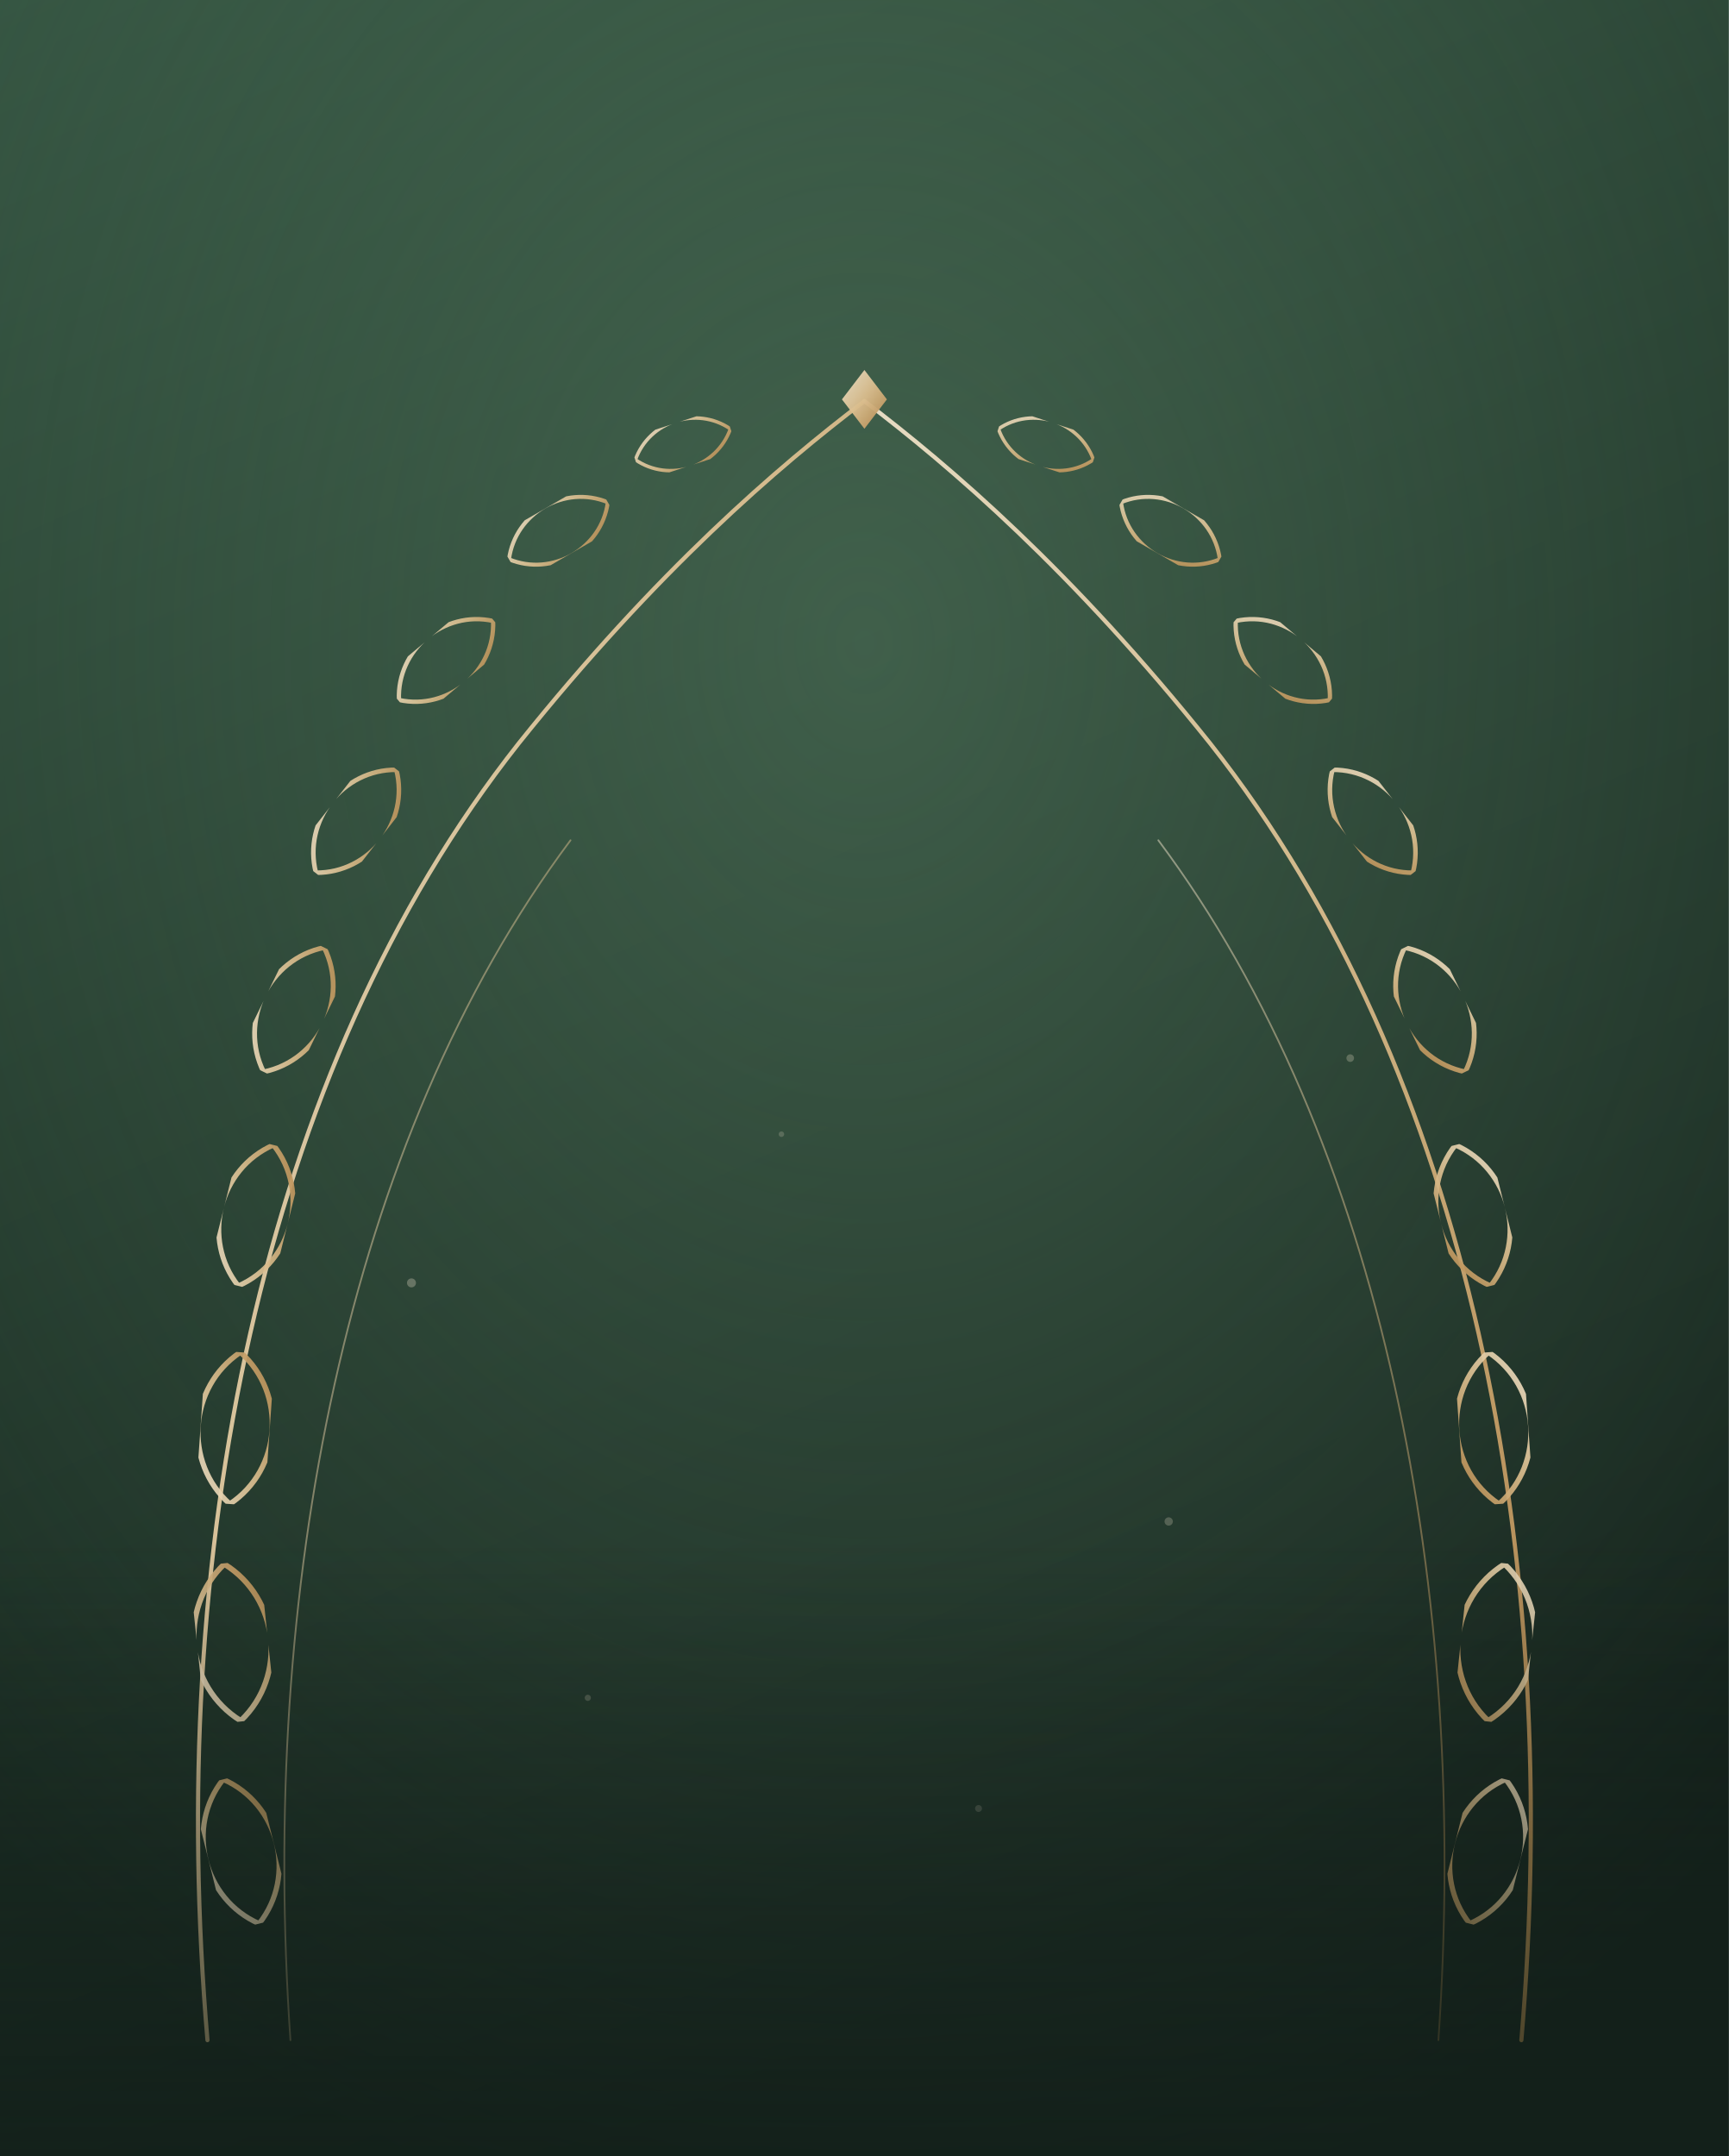
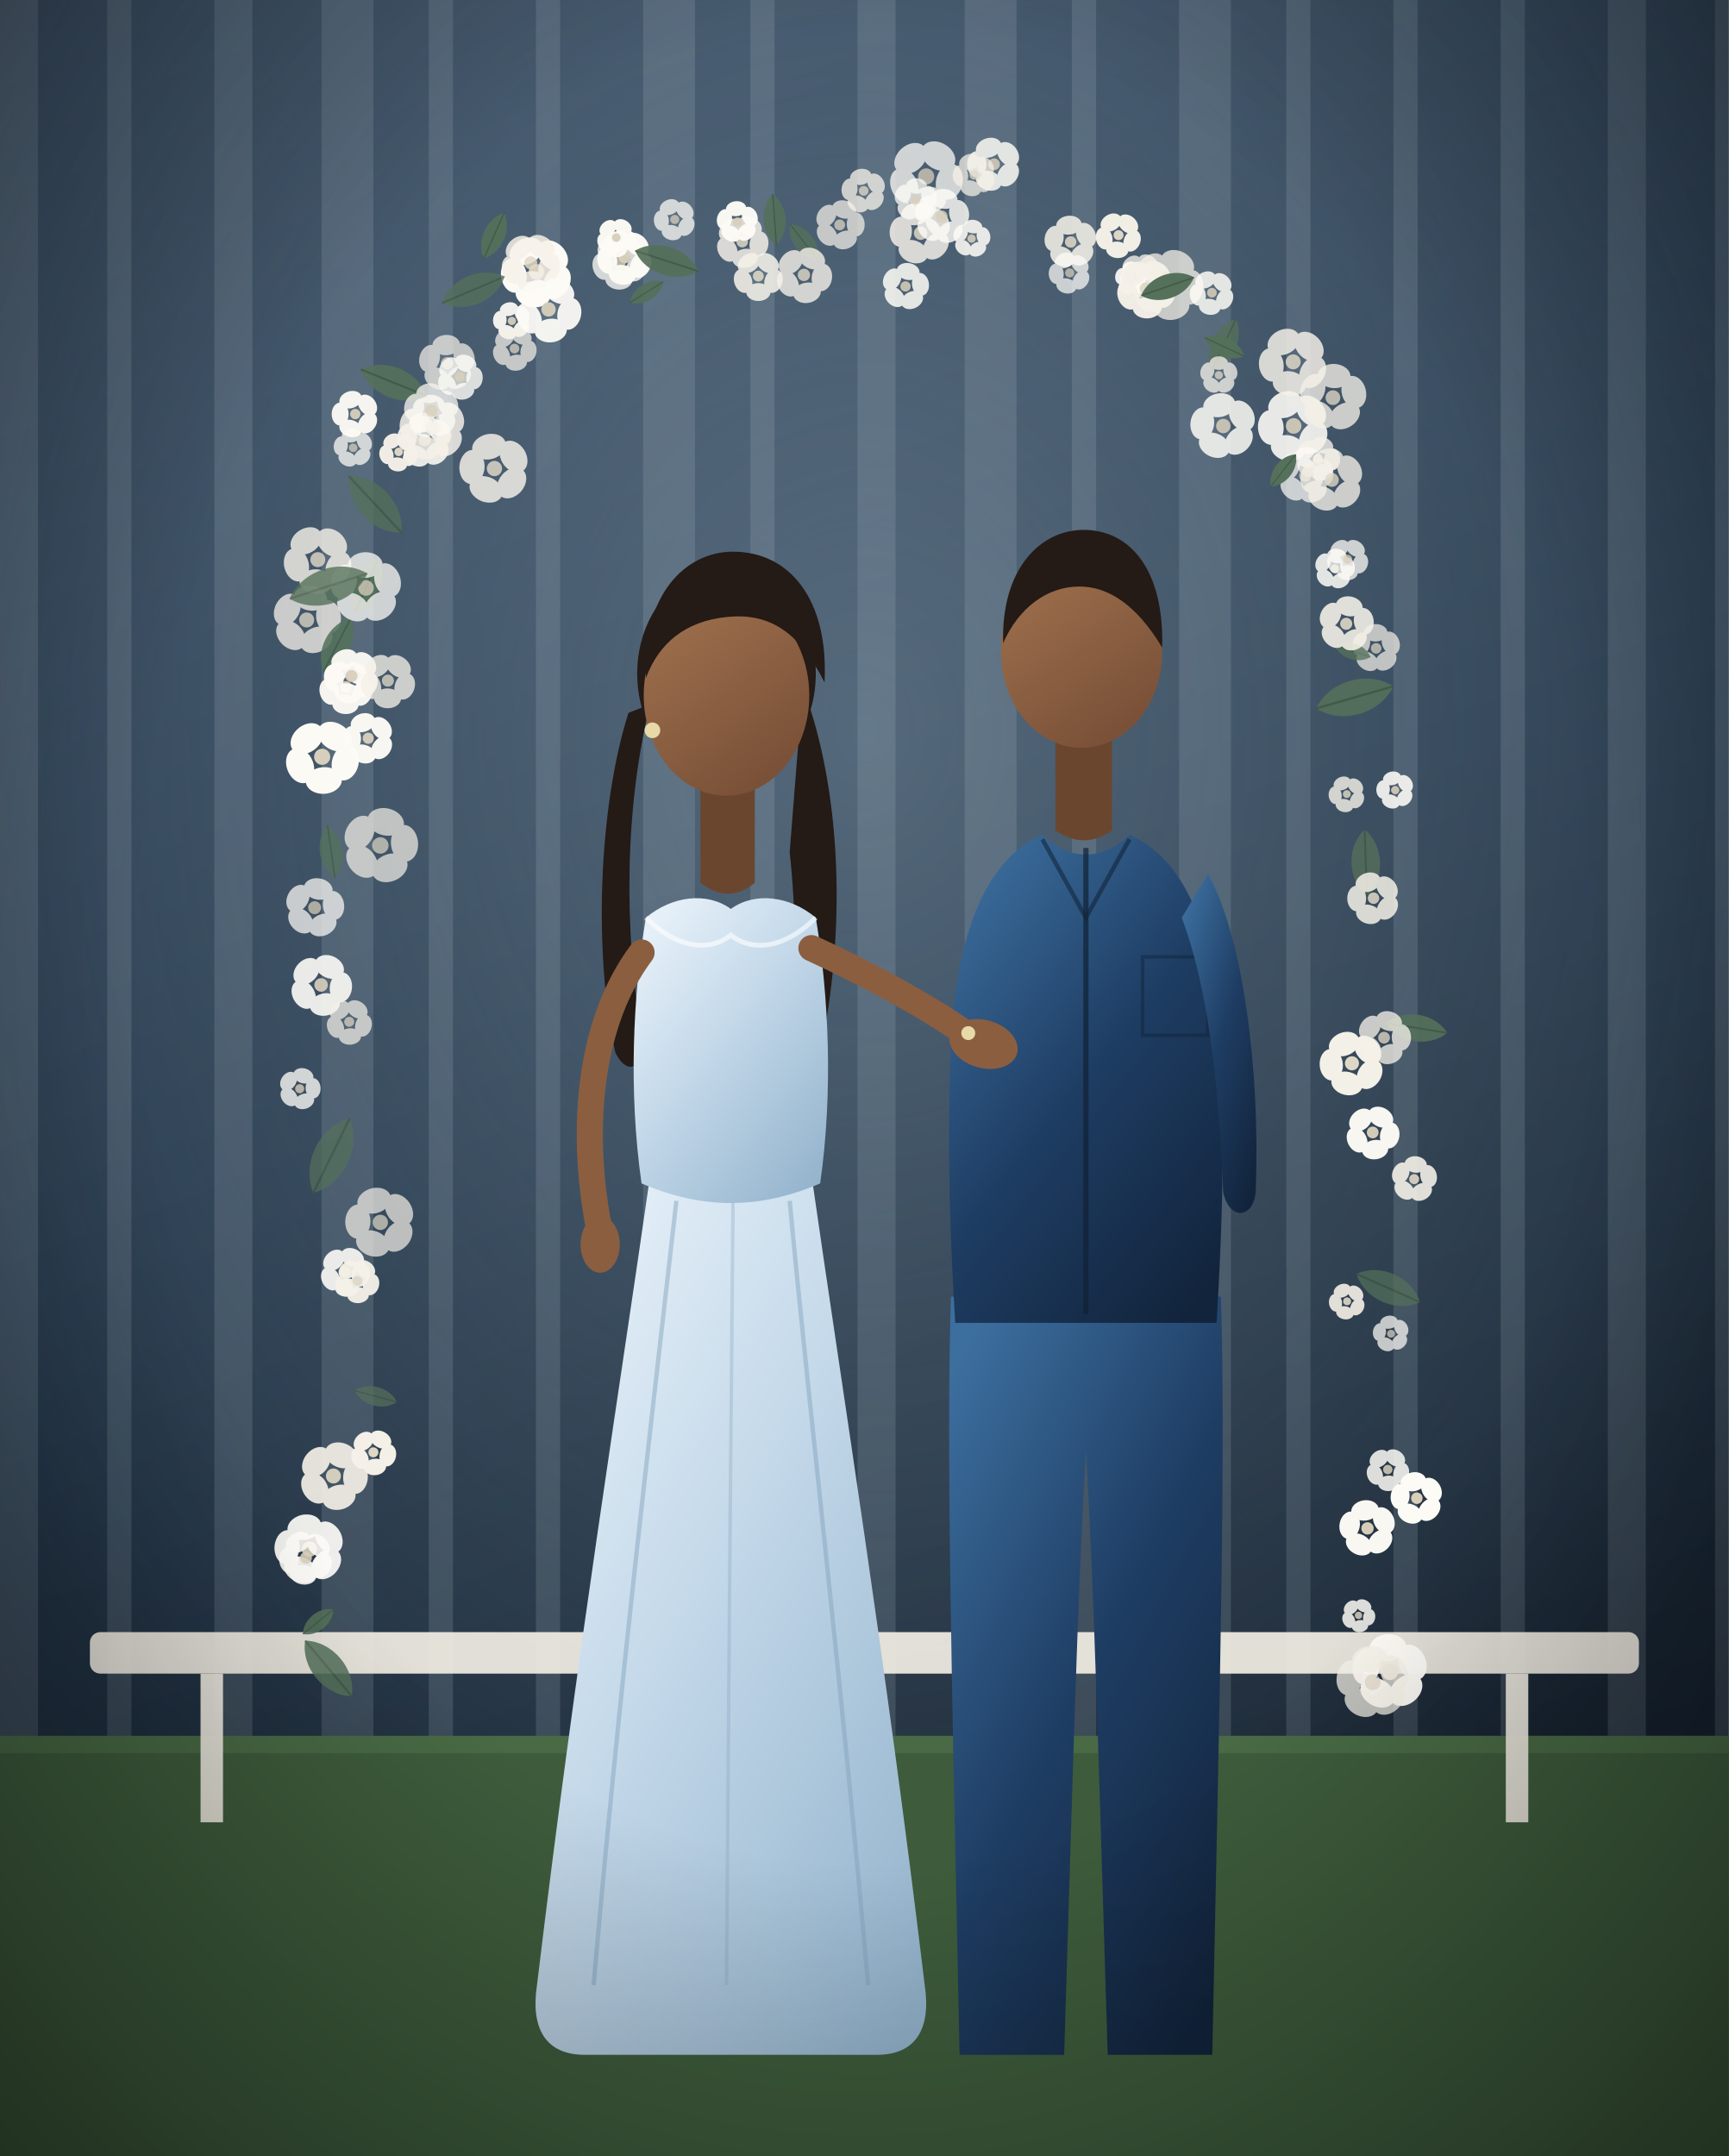
- <svg xmlns="http://www.w3.org/2000/svg" viewBox="0 0 1000 1247" width="1000" height="1247" role="img" aria-label="Arco de folhagem dourada sobre fundo verde-floresta">
+ <svg xmlns="http://www.w3.org/2000/svg" viewBox="0 0 1000 1247" width="1000" height="1247" role="img" aria-label="Ilustracao de um casal de noivos diante de um arco de flores brancas">
  <defs>
-     <linearGradient id="fundo" x1="0" y1="0" x2="0.35" y2="1">
-       <stop offset="0" stop-color="#31503E" />
-       <stop offset="0.45" stop-color="#22392C" />
-       <stop offset="1" stop-color="#13201A" />
-     </linearGradient>
-     <radialGradient id="brilho" cx="0.5" cy="0.3" r="0.75">
-       <stop offset="0" stop-color="#5D8468" stop-opacity="0.5" />
-       <stop offset="1" stop-color="#5D8468" stop-opacity="0" />
+     <linearGradient id="fundo" x1="0" y1="0" x2="0.3" y2="1">
+       <stop offset="0" stop-color="#3A4E63" />
+       <stop offset="0.55" stop-color="#25384B" />
+       <stop offset="1" stop-color="#16222F" />
+     </linearGradient>
+     <linearGradient id="gvestido" x1="0.1" y1="0" x2="0.9" y2="1">
+       <stop offset="0" stop-color="#EAF3FA" />
+       <stop offset="0.45" stop-color="#C3D8E9" />
+       <stop offset="1" stop-color="#93B3CC" />
+     </linearGradient>
+     <linearGradient id="gfato" x1="0.15" y1="0" x2="0.85" y2="1">
+       <stop offset="0" stop-color="#3C6E9E" />
+       <stop offset="0.5" stop-color="#1E3D63" />
+       <stop offset="1" stop-color="#12243C" />
+     </linearGradient>
+     <linearGradient id="gpele" x1="0" y1="0" x2="0.6" y2="1">
+       <stop offset="0" stop-color="#A2734F" />
+       <stop offset="1" stop-color="#7A5138" />
+     </linearGradient>
+     <radialGradient id="luz" cx="0.5" cy="0.34" r="0.62">
+       <stop offset="0" stop-color="#A9C0D0" stop-opacity="0.34" />
+       <stop offset="1" stop-color="#A9C0D0" stop-opacity="0" />
    </radialGradient>
-     <linearGradient id="ouro" x1="0" y1="0" x2="1" y2="1">
-       <stop offset="0" stop-color="#EFE3CB" />
-       <stop offset="0.5" stop-color="#D9BC8C" />
-       <stop offset="1" stop-color="#B4864A" />
-     </linearGradient>
-     <symbol id="folha" viewBox="0 0 40 18">
-       <path d="M0 9 C 10 -4 30 -4 40 9 C 30 22 10 22 0 9 Z" fill="none" stroke="url(#ouro)" stroke-width="1.4" />
-       <path d="M2 9 H 38" stroke="url(#ouro)" stroke-width="0.8" opacity="0.7" />
+     <radialGradient id="vinheta" cx="0.5" cy="0.44" r="0.78">
+       <stop offset="0.54" stop-color="#000" stop-opacity="0" />
+       <stop offset="1" stop-color="#000" stop-opacity="0.5" />
+     </radialGradient>
+     <symbol id="fl" viewBox="-20 -20 40 40" overflow="visible">
+       <g fill="#F5F1E8">
+         <ellipse cx="0.0" cy="-10.0" rx="7.6" ry="5.6" transform="rotate(0 0.0 -10.0)" />
+         <ellipse cx="9.5" cy="-3.1" rx="7.6" ry="5.6" transform="rotate(72 9.5 -3.1)" />
+         <ellipse cx="5.9" cy="8.1" rx="7.6" ry="5.6" transform="rotate(144 5.9 8.1)" />
+         <ellipse cx="-5.9" cy="8.1" rx="7.6" ry="5.6" transform="rotate(216 -5.9 8.1)" />
+         <ellipse cx="-9.5" cy="-3.1" rx="7.6" ry="5.6" transform="rotate(288 -9.5 -3.1)" />
+       </g>
+       <circle r="3.4" fill="#E0D8C6" />
+     </symbol>
+     <symbol id="fl2" viewBox="-20 -20 40 40" overflow="visible">
+       <g fill="#FDFBF6">
+         <ellipse cx="0.0" cy="-10.0" rx="7.6" ry="5.6" transform="rotate(0 0.0 -10.0)" />
+         <ellipse cx="9.5" cy="-3.1" rx="7.6" ry="5.6" transform="rotate(72 9.5 -3.1)" />
+         <ellipse cx="5.9" cy="8.1" rx="7.6" ry="5.6" transform="rotate(144 5.9 8.1)" />
+         <ellipse cx="-5.9" cy="8.1" rx="7.6" ry="5.6" transform="rotate(216 -5.9 8.1)" />
+         <ellipse cx="-9.5" cy="-3.1" rx="7.6" ry="5.6" transform="rotate(288 -9.5 -3.1)" />
+       </g>
+       <circle r="3.4" fill="#D8CFBB" />
+     </symbol>
+     <symbol id="fo" viewBox="-16 -8 32 16" overflow="visible">
+       <path d="M-14 0 C -7 -8 7 -8 14 0 C 7 8 -7 8 -14 0 Z" fill="#54705A" />
+       <path d="M-14 0 H 14" stroke="#31462F" stroke-width="0.8" opacity="0.5" />
    </symbol>
  </defs>
  <rect width="1000" height="1247" fill="url(#fundo)" />
-   <rect width="1000" height="1247" fill="url(#brilho)" />
-   <g fill="none" stroke="url(#ouro)" stroke-linecap="round">
-     <path d="M120 1180 C 96 900 150 620 300 430 C 380 330 450 270 500 232" stroke-width="2.4" opacity="0.95" />
-     <path d="M880 1180 C 904 900 850 620 700 430 C 620 330 550 270 500 232" stroke-width="2.4" opacity="0.95" />
-     <path d="M168 1180 C 150 920 200 660 330 486" stroke-width="1" opacity="0.5" />
-     <path d="M832 1180 C 850 920 800 660 670 486" stroke-width="1" opacity="0.5" />
-   </g>
-   <g opacity="0.92">
-     <use href="#folha" x="96" y="1052" width="86" height="39" transform="rotate(-104 139 1071)" />
-     <use href="#folha" x="88" y="930" width="92" height="41" transform="rotate(-96 134 950)" />
-     <use href="#folha" x="92" y="806" width="88" height="40" transform="rotate(-86 136 826)" />
-     <use href="#folha" x="106" y="684" width="84" height="38" transform="rotate(-76 148 703)" />
-     <use href="#folha" x="130" y="566" width="80" height="36" transform="rotate(-64 170 584)" />
-     <use href="#folha" x="168" y="458" width="76" height="34" transform="rotate(-52 206 475)" />
-     <use href="#folha" x="222" y="366" width="72" height="32" transform="rotate(-40 258 382)" />
-     <use href="#folha" x="290" y="292" width="66" height="30" transform="rotate(-30 323 307)" />
-     <use href="#folha" x="366" y="244" width="58" height="26" transform="rotate(-18 395 257)" />
-     <use href="#folha" x="818" y="1052" width="86" height="39" transform="rotate(104 861 1071)" />
-     <use href="#folha" x="820" y="930" width="92" height="41" transform="rotate(96 866 950)" />
-     <use href="#folha" x="820" y="806" width="88" height="40" transform="rotate(86 864 826)" />
-     <use href="#folha" x="810" y="684" width="84" height="38" transform="rotate(76 852 703)" />
-     <use href="#folha" x="790" y="566" width="80" height="36" transform="rotate(64 830 584)" />
-     <use href="#folha" x="756" y="458" width="76" height="34" transform="rotate(52 794 475)" />
-     <use href="#folha" x="706" y="366" width="72" height="32" transform="rotate(40 742 382)" />
-     <use href="#folha" x="644" y="292" width="66" height="30" transform="rotate(30 677 307)" />
-     <use href="#folha" x="576" y="244" width="58" height="26" transform="rotate(18 605 257)" />
-   </g>
-   <path d="M500 214 l 13 17 l -13 17 l -13 -17 z" fill="url(#ouro)" opacity="0.95" />
-   <g fill="#EFE3CB">
-     <circle cx="238" cy="742" r="2.6" opacity="0.30" />
-     <circle cx="781" cy="612" r="2.2" opacity="0.26" />
-     <circle cx="340" cy="982" r="1.8" opacity="0.22" />
-     <circle cx="676" cy="880" r="2.4" opacity="0.24" />
-     <circle cx="452" cy="656" r="1.6" opacity="0.20" />
-     <circle cx="566" cy="1046" r="2.0" opacity="0.20" />
-   </g>
-   <rect y="890" width="1000" height="357" fill="url(#pe)" />
-   <defs>
-     <linearGradient id="pe" x1="0" y1="0" x2="0" y2="1">
-       <stop offset="0" stop-color="#13201A" stop-opacity="0" />
-       <stop offset="1" stop-color="#13201A" stop-opacity="0.75" />
-     </linearGradient>
-   </defs>
+   <g opacity="0.14" fill="#DDE6EE">
+     <rect x="0" y="0" width="22" height="1247" />
+     <rect x="62" y="0" width="14" height="1247" />
+     <rect x="124" y="0" width="22" height="1247" />
+     <rect x="186" y="0" width="30" height="1247" />
+     <rect x="248" y="0" width="14" height="1247" />
+     <rect x="310" y="0" width="14" height="1247" />
+     <rect x="372" y="0" width="30" height="1247" />
+     <rect x="434" y="0" width="14" height="1247" />
+     <rect x="496" y="0" width="22" height="1247" />
+     <rect x="558" y="0" width="30" height="1247" />
+     <rect x="620" y="0" width="14" height="1247" />
+     <rect x="682" y="0" width="30" height="1247" />
+     <rect x="744" y="0" width="14" height="1247" />
+     <rect x="806" y="0" width="14" height="1247" />
+     <rect x="868" y="0" width="14" height="1247" />
+     <rect x="930" y="0" width="22" height="1247" />
+     <rect x="992" y="0" width="22" height="1247" />
+   </g>
+   <rect width="1000" height="1247" fill="url(#luz)" />
+   <rect x="0" y="1004" width="1000" height="243" fill="#3E5C3C" />
+   <rect x="0" y="1004" width="1000" height="10" fill="#4E7049" opacity="0.7" />
+   <g fill="#F2EEE4" opacity="0.92">
+     <rect x="52" y="944" width="896" height="24" rx="6" />
+     <rect x="116" y="968" width="13" height="86" />
+     <rect x="871" y="968" width="13" height="86" />
+   </g>
+   <g>
+     <use href="#fl" x="152" y="333" width="51" height="51" transform="rotate(10 177 358)" opacity="0.76" />
+     <use href="#fo" x="175" y="353" width="40" height="40" transform="rotate(117 195 373)" opacity="0.86" />
+     <use href="#fl" x="158" y="298" width="51" height="51" transform="rotate(328 184 323)" opacity="0.81" />
+     <use href="#fo" x="193" y="318" width="39" height="39" transform="rotate(293 213 338)" opacity="0.86" />
+     <use href="#fo" x="192" y="266" width="51" height="51" transform="rotate(47 217 291)" opacity="0.75" />
+     <use href="#fl2" x="225" y="235" width="41" height="41" transform="rotate(280 245 255)" opacity="0.88" />
+     <use href="#fl" x="225" y="223" width="49" height="49" transform="rotate(62 250 248)" opacity="0.84" />
+     <use href="#fo" x="204" y="198" width="47" height="47" transform="rotate(22 228 222)" opacity="0.90" />
+     <use href="#fl2" x="229" y="218" width="41" height="41" transform="rotate(282 249 238)" opacity="0.73" />
+     <use href="#fl" x="237" y="190" width="42" height="42" transform="rotate(69 259 211)" opacity="0.71" />
+     <use href="#fl2" x="284" y="172" width="28" height="28" transform="rotate(202 297 186)" opacity="0.93" />
+     <use href="#fl2" x="285" y="131" width="53" height="53" transform="rotate(117 311 157)" opacity="0.99" />
+     <use href="#fl" x="285" y="130" width="44" height="44" transform="rotate(249 307 152)" opacity="0.84" />
+     <use href="#fl2" x="337" y="130" width="41" height="41" transform="rotate(183 358 151)" opacity="0.77" />
+     <use href="#fl2" x="341" y="128" width="41" height="41" transform="rotate(332 362 149)" opacity="0.97" />
+     <use href="#fl2" x="375" y="112" width="31" height="31" transform="rotate(49 391 127)" opacity="0.74" />
+     <use href="#fl" x="411" y="120" width="39" height="39" transform="rotate(242 430 140)" opacity="0.83" />
+     <use href="#fl2" x="412" y="113" width="31" height="31" transform="rotate(282 427 129)" opacity="0.97" />
+     <use href="#fo" x="450" y="125" width="30" height="30" transform="rotate(232 465 140)" opacity="0.81" />
+     <use href="#fl" x="483" y="94" width="33" height="33" transform="rotate(348 499 110)" opacity="0.77" />
+     <use href="#fl2" x="508" y="75" width="55" height="55" transform="rotate(319 535 102)" opacity="0.75" />
+     <use href="#fl" x="510" y="111" width="46" height="46" transform="rotate(58 532 134)" opacity="0.83" />
+     <use href="#fl2" x="523" y="104" width="41" height="41" transform="rotate(152 544 125)" opacity="0.81" />
+     <use href="#fl2" x="548" y="124" width="28" height="28" transform="rotate(7 562 138)" opacity="0.87" />
+     <use href="#fl" x="601" y="121" width="39" height="39" transform="rotate(138 620 140)" opacity="0.86" />
+     <use href="#fl" x="630" y="119" width="34" height="34" transform="rotate(41 647 136)" opacity="0.98" />
+     <use href="#fl" x="644" y="143" width="32" height="32" transform="rotate(30 660 159)" opacity="0.78" />
+     <use href="#fl" x="649" y="137" width="53" height="53" transform="rotate(97 675 164)" opacity="0.74" />
+     <use href="#fo" x="688" y="181" width="38" height="38" transform="rotate(295 707 199)" opacity="0.78" />
+     <use href="#fo" x="693" y="185" width="29" height="29" transform="rotate(205 708 200)" opacity="0.91" />
+     <use href="#fl" x="691" y="203" width="28" height="28" transform="rotate(288 705 217)" opacity="0.76" />
+     <use href="#fl2" x="722" y="220" width="53" height="53" transform="rotate(338 748 247)" opacity="0.89" />
+     <use href="#fl" x="746" y="205" width="50" height="50" transform="rotate(219 771 230)" opacity="0.77" />
+     <use href="#fl" x="745" y="250" width="33" height="33" transform="rotate(163 762 266)" opacity="0.80" />
+     <use href="#fl2" x="734" y="254" width="42" height="42" transform="rotate(224 755 275)" opacity="0.71" />
+     <use href="#fl" x="747" y="254" width="47" height="47" transform="rotate(349 771 278)" opacity="0.78" />
+     <use href="#fl2" x="757" y="314" width="30" height="30" transform="rotate(226 772 329)" opacity="0.86" />
+     <use href="#fl2" x="765" y="309" width="31" height="31" transform="rotate(180 780 324)" opacity="0.75" />
+     <use href="#fl" x="778" y="357" width="36" height="36" transform="rotate(358 796 375)" opacity="0.71" />
+     <use href="#fo" x="769" y="363" width="25" height="25" transform="rotate(198 782 376)" opacity="0.76" />
+     <use href="#fl2" x="181" y="377" width="40" height="40" transform="rotate(38 200 396)" opacity="0.95" />
+     <use href="#fl2" x="194" y="408" width="38" height="38" transform="rotate(197 213 427)" opacity="0.97" />
+     <use href="#fl2" x="160" y="410" width="55" height="55" transform="rotate(248 187 438)" opacity="0.99" />
+     <use href="#fo" x="173" y="475" width="35" height="35" transform="rotate(262 191 492)" opacity="0.74" />
+     <use href="#fl" x="192" y="461" width="56" height="56" transform="rotate(301 220 489)" opacity="0.70" />
+     <use href="#fl2" x="160" y="503" width="44" height="44" transform="rotate(155 182 525)" opacity="0.72" />
+     <use href="#fl2" x="162" y="547" width="46" height="46" transform="rotate(313 185 569)" opacity="0.90" />
+     <use href="#fl" x="185" y="574" width="34" height="34" transform="rotate(249 202 591)" opacity="0.71" />
+     <use href="#fl2" x="159" y="615" width="31" height="31" transform="rotate(160 174 630)" opacity="0.78" />
+     <use href="#fo" x="164" y="642" width="55" height="55" transform="rotate(116 192 669)" opacity="0.71" />
+     <use href="#fl" x="194" y="681" width="52" height="52" transform="rotate(128 220 707)" opacity="0.70" />
+     <use href="#fl2" x="180" y="717" width="37" height="37" transform="rotate(100 199 736)" opacity="0.90" />
+     <use href="#fl" x="190" y="724" width="33" height="33" transform="rotate(33 206 741)" opacity="0.95" />
+     <use href="#fo" x="203" y="793" width="29" height="29" transform="rotate(15 217 807)" opacity="0.71" />
+     <use href="#fl" x="199" y="823" width="34" height="34" transform="rotate(30 216 840)" opacity="0.99" />
+     <use href="#fl" x="167" y="827" width="51" height="51" transform="rotate(237 193 853)" opacity="0.91" />
+     <use href="#fl2" x="153" y="870" width="52" height="52" transform="rotate(275 179 896)" opacity="0.92" />
+     <use href="#fl2" x="157" y="881" width="40" height="40" transform="rotate(261 177 901)" opacity="0.89" />
+     <use href="#fo" x="171" y="925" width="26" height="26" transform="rotate(321 184 938)" opacity="0.89" />
+     <use href="#fo" x="166" y="941" width="48" height="48" transform="rotate(50 190 965)" opacity="0.86" />
+     <use href="#fl" x="758" y="341" width="41" height="41" transform="rotate(298 778 361)" opacity="0.88" />
+     <use href="#fo" x="757" y="377" width="53" height="53" transform="rotate(344 783 403)" opacity="0.89" />
+     <use href="#fl" x="765" y="446" width="27" height="27" transform="rotate(48 779 460)" opacity="0.81" />
+     <use href="#fl2" x="793" y="443" width="28" height="28" transform="rotate(201 807 457)" opacity="0.89" />
+     <use href="#fo" x="768" y="477" width="44" height="44" transform="rotate(88 790 499)" opacity="0.78" />
+     <use href="#fl" x="776" y="500" width="39" height="39" transform="rotate(269 795 520)" opacity="0.85" />
+     <use href="#fo" x="798" y="573" width="41" height="41" transform="rotate(189 819 594)" opacity="0.92" />
+     <use href="#fl" x="781" y="581" width="40" height="40" transform="rotate(305 800 601)" opacity="0.77" />
+     <use href="#fl" x="758" y="591" width="48" height="48" transform="rotate(266 782 615)" opacity="0.99" />
+     <use href="#fl2" x="774" y="635" width="40" height="40" transform="rotate(28 794 655)" opacity="0.97" />
+     <use href="#fl" x="801" y="665" width="34" height="34" transform="rotate(222 818 682)" opacity="0.89" />
+     <use href="#fl" x="766" y="738" width="27" height="27" transform="rotate(119 779 752)" opacity="0.90" />
+     <use href="#fo" x="780" y="722" width="46" height="46" transform="rotate(204 803 745)" opacity="0.70" />
+     <use href="#fl2" x="791" y="758" width="27" height="27" transform="rotate(350 804 771)" opacity="0.73" />
+     <use href="#fl2" x="788" y="833" width="32" height="32" transform="rotate(105 803 849)" opacity="0.85" />
+     <use href="#fl2" x="800" y="848" width="39" height="39" transform="rotate(276 819 867)" opacity="1.00" />
+     <use href="#fl2" x="770" y="863" width="42" height="42" transform="rotate(352 791 884)" opacity="0.98" />
+     <use href="#fl2" x="773" y="922" width="25" height="25" transform="rotate(28 786 935)" opacity="0.85" />
+     <use href="#fl2" x="776" y="939" width="56" height="56" transform="rotate(139 804 967)" opacity="0.97" />
+     <use href="#fl" x="767" y="946" width="54" height="54" transform="rotate(209 794 973)" opacity="0.74" />
+     <use href="#fl2" x="183" y="371" width="41" height="41" transform="rotate(48 204 391)" opacity="0.95" />
+     <use href="#fl" x="205" y="373" width="41" height="41" transform="rotate(253 225 394)" opacity="0.77" />
+     <use href="#fl2" x="184" y="313" width="53" height="53" transform="rotate(142 211 340)" opacity="0.75" />
+     <use href="#fo" x="163" y="312" width="54" height="54" transform="rotate(162 190 339)" opacity="0.79" />
+     <use href="#fl2" x="191" y="245" width="29" height="29" transform="rotate(135 205 259)" opacity="0.74" />
+     <use href="#fl2" x="188" y="223" width="35" height="35" transform="rotate(270 205 240)" opacity="0.95" />
+     <use href="#fl" x="215" y="247" width="29" height="29" transform="rotate(257 230 261)" opacity="0.97" />
+     <use href="#fl2" x="249" y="201" width="34" height="34" transform="rotate(23 266 218)" opacity="0.82" />
+     <use href="#fl" x="260" y="245" width="52" height="52" transform="rotate(130 286 271)" opacity="0.83" />
+     <use href="#fl" x="280" y="185" width="33" height="33" transform="rotate(101 297 202)" opacity="0.72" />
+     <use href="#fo" x="251" y="145" width="45" height="45" transform="rotate(337 274 167)" opacity="0.77" />
+     <use href="#fo" x="269" y="121" width="33" height="33" transform="rotate(114 286 137)" opacity="0.93" />
+     <use href="#fl2" x="293" y="154" width="49" height="49" transform="rotate(318 318 179)" opacity="0.94" />
+     <use href="#fo" x="364" y="127" width="44" height="44" transform="rotate(198 386 150)" opacity="0.92" />
+     <use href="#fo" x="361" y="156" width="26" height="26" transform="rotate(148 374 169)" opacity="0.88" />
+     <use href="#fl2" x="341" y="124" width="29" height="29" transform="rotate(175 356 138)" opacity="0.97" />
+     <use href="#fl" x="444" y="138" width="42" height="42" transform="rotate(170 465 159)" opacity="0.80" />
+     <use href="#fo" x="431" y="110" width="34" height="34" transform="rotate(266 448 127)" opacity="0.90" />
+     <use href="#fl" x="419" y="141" width="37" height="37" transform="rotate(108 438 160)" opacity="0.87" />
+     <use href="#fl" x="466" y="112" width="37" height="37" transform="rotate(232 485 130)" opacity="0.72" />
+     <use href="#fl2" x="555" y="75" width="40" height="40" transform="rotate(198 575 95)" opacity="0.84" />
+     <use href="#fl2" x="507" y="147" width="35" height="35" transform="rotate(154 524 165)" opacity="0.86" />
+     <use href="#fl" x="546" y="86" width="32" height="32" transform="rotate(123 563 102)" opacity="0.73" />
+     <use href="#fl2" x="514" y="98" width="32" height="32" transform="rotate(291 531 115)" opacity="0.76" />
+     <use href="#fl2" x="641" y="148" width="25" height="25" transform="rotate(138 654 161)" opacity="0.92" />
+     <use href="#fl2" x="602" y="142" width="31" height="31" transform="rotate(122 618 158)" opacity="0.72" />
+     <use href="#fl2" x="684" y="153" width="33" height="33" transform="rotate(45 701 170)" opacity="0.85" />
+     <use href="#fl" x="641" y="145" width="44" height="44" transform="rotate(33 663 167)" opacity="0.97" />
+     <use href="#fo" x="658" y="148" width="37" height="37" transform="rotate(161 676 166)" opacity="0.99" />
+     <use href="#fl" x="722" y="184" width="51" height="51" transform="rotate(46 748 210)" opacity="0.83" />
+     <use href="#fl2" x="683" y="222" width="49" height="49" transform="rotate(349 707 246)" opacity="0.85" />
+     <use href="#fo" x="729" y="258" width="27" height="27" transform="rotate(308 743 272)" opacity="0.99" />
+   </g>
+   <g transform="translate(172 246) scale(1.26)">
+     <g>
+       <path d="M348 142 h 26 v 44 q -13 9 -26 0 Z" fill="#6B462F" />
+       <path d="M300 400 L 424 400 C 426 470 424 560 420 748 L 372 748              C 368 620 366 540 362 470 C 358 540 356 620 352 748 L 304 748              C 300 560 298 470 300 400 Z" fill="url(#gfato)" />
+       <path d="M342 188 C 314 200 302 238 300 286 C 298 336 300 378 302 412              L 422 412 C 424 378 426 336 424 286 C 422 238 410 200 382 188              C 370 200 354 200 342 188 Z" fill="url(#gfato)" />
+       <path d="M362 194 L 362 408" stroke="#0F2135" stroke-width="2.4" opacity="0.7" />
+       <path d="M342 190 L 362 226 L 382 190" fill="none" stroke="#0F2135" stroke-width="2" opacity="0.55" />
+       <path d="M388 244 h 30 v 36 h -30 z" fill="none" stroke="#0F2135" stroke-width="1.6" opacity="0.45" />
+       <path d="M418 206 C 434 234 442 296 440 350 C 440 364 428 366 425 352              C 423 302 418 258 406 226 Z" fill="url(#gfato)" />
+       <ellipse cx="360" cy="104" rx="37" ry="44" fill="url(#gpele)" />
+       <path d="M324 100 C 323 66 341 48 361 48 C 382 48 398 66 397 102              C 385 82 372 74 359 74 C 344 74 331 84 324 100 Z" fill="#241A16" />
+     </g>
+     <g>
+       <ellipse cx="197" cy="114" rx="41" ry="49" fill="#241A16" />
+       <path d="M232 120 C 250 168 252 232 240 288 C 234 316 222 336 210 346              C 226 306 232 250 226 196 Z" fill="#241A16" />
+       <path d="M162 128 C 150 176 150 232 158 280 C 160 294 152 300 146 288              C 136 244 138 176 152 132 Z" fill="#241A16" />
+       <path d="M185 164 h 25 v 46 q -12 10 -25 0 Z" fill="#6B462F" />
+       <path d="M162 344 C 148 442 128 566 110 716 C 107 736 114 748 132 748              L 266 748 C 284 748 291 736 288 716 C 270 566 250 442 236 344 Z" fill="url(#gvestido)" />
+       <path d="M174 356 C 162 462 148 578 136 716" stroke="#7E9FBA" stroke-width="2" fill="none" opacity="0.45" />
+       <path d="M200 356 C 199 462 198 578 197 716" stroke="#7E9FBA" stroke-width="1.6" fill="none" opacity="0.3" />
+       <path d="M226 356 C 236 462 250 578 262 716" stroke="#7E9FBA" stroke-width="2" fill="none" opacity="0.45" />
+       <path d="M160 226 C 172 216 188 214 199 222 C 210 214 226 216 238 226              C 244 262 246 306 240 348 C 212 360 186 360 158 348              C 152 306 154 262 160 226 Z" fill="url(#gvestido)" />
+       <path d="M160 226 C 174 240 189 242 199 234 C 209 242 224 240 238 226" fill="none" stroke="#FFF" stroke-width="2.2" opacity="0.6" />
+       <g stroke="#8B5E40" stroke-width="12" fill="none" stroke-linecap="round">
+         <path d="M158 242 C 134 274 130 322 138 366" />
+         <path d="M236 240 C 262 252 288 266 308 280" />
+       </g>
+       <ellipse cx="139" cy="376" rx="9" ry="13" fill="#8B5E40" />
+       <ellipse cx="315" cy="284" rx="16" ry="11" fill="#8B5E40" transform="rotate(16 315 284)" />
+       <circle cx="308" cy="279" r="3.2" fill="#E7D9A8" />
+       <ellipse cx="197" cy="124" rx="38" ry="46" fill="url(#gpele)" />
+       <path d="M160 116 C 158 78 178 58 200 58 C 226 58 244 80 242 118              C 230 94 216 86 197 88 C 178 90 166 100 160 116 Z" fill="#241A16" />
+       <circle cx="163" cy="140" r="3.6" fill="#E7D9A8" />
+     </g>
+   </g>
+   <rect width="1000" height="1247" fill="url(#vinheta)" />
</svg>
